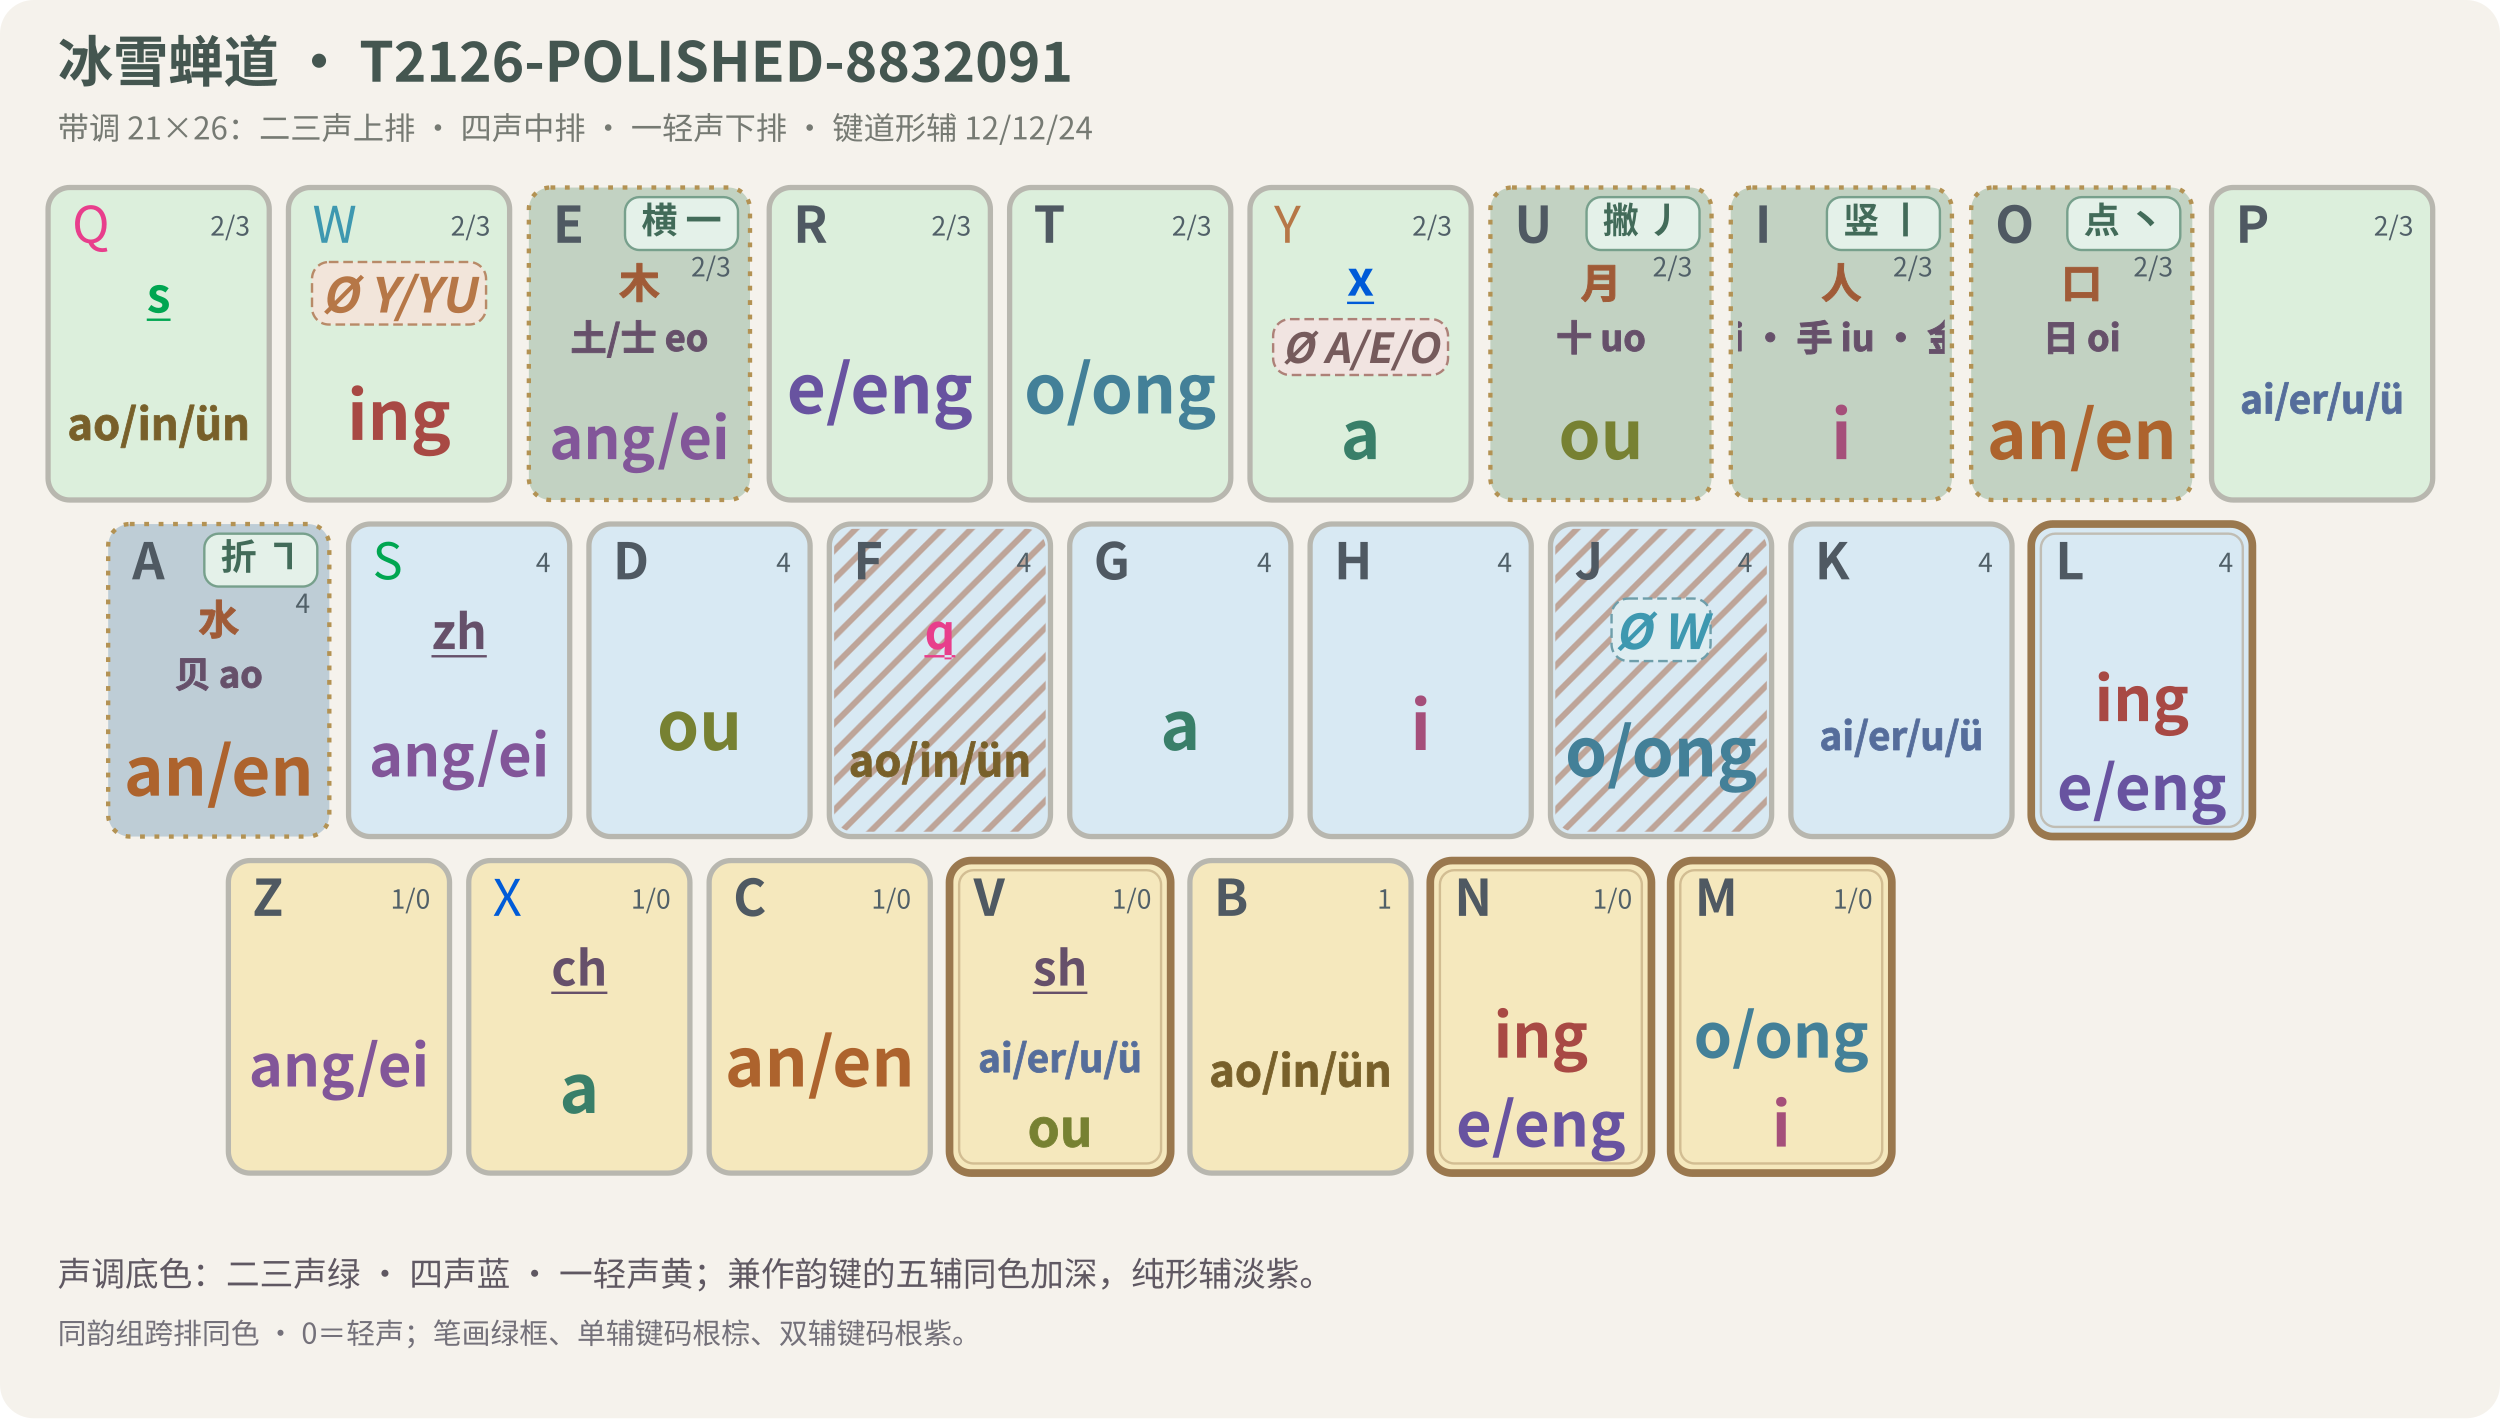
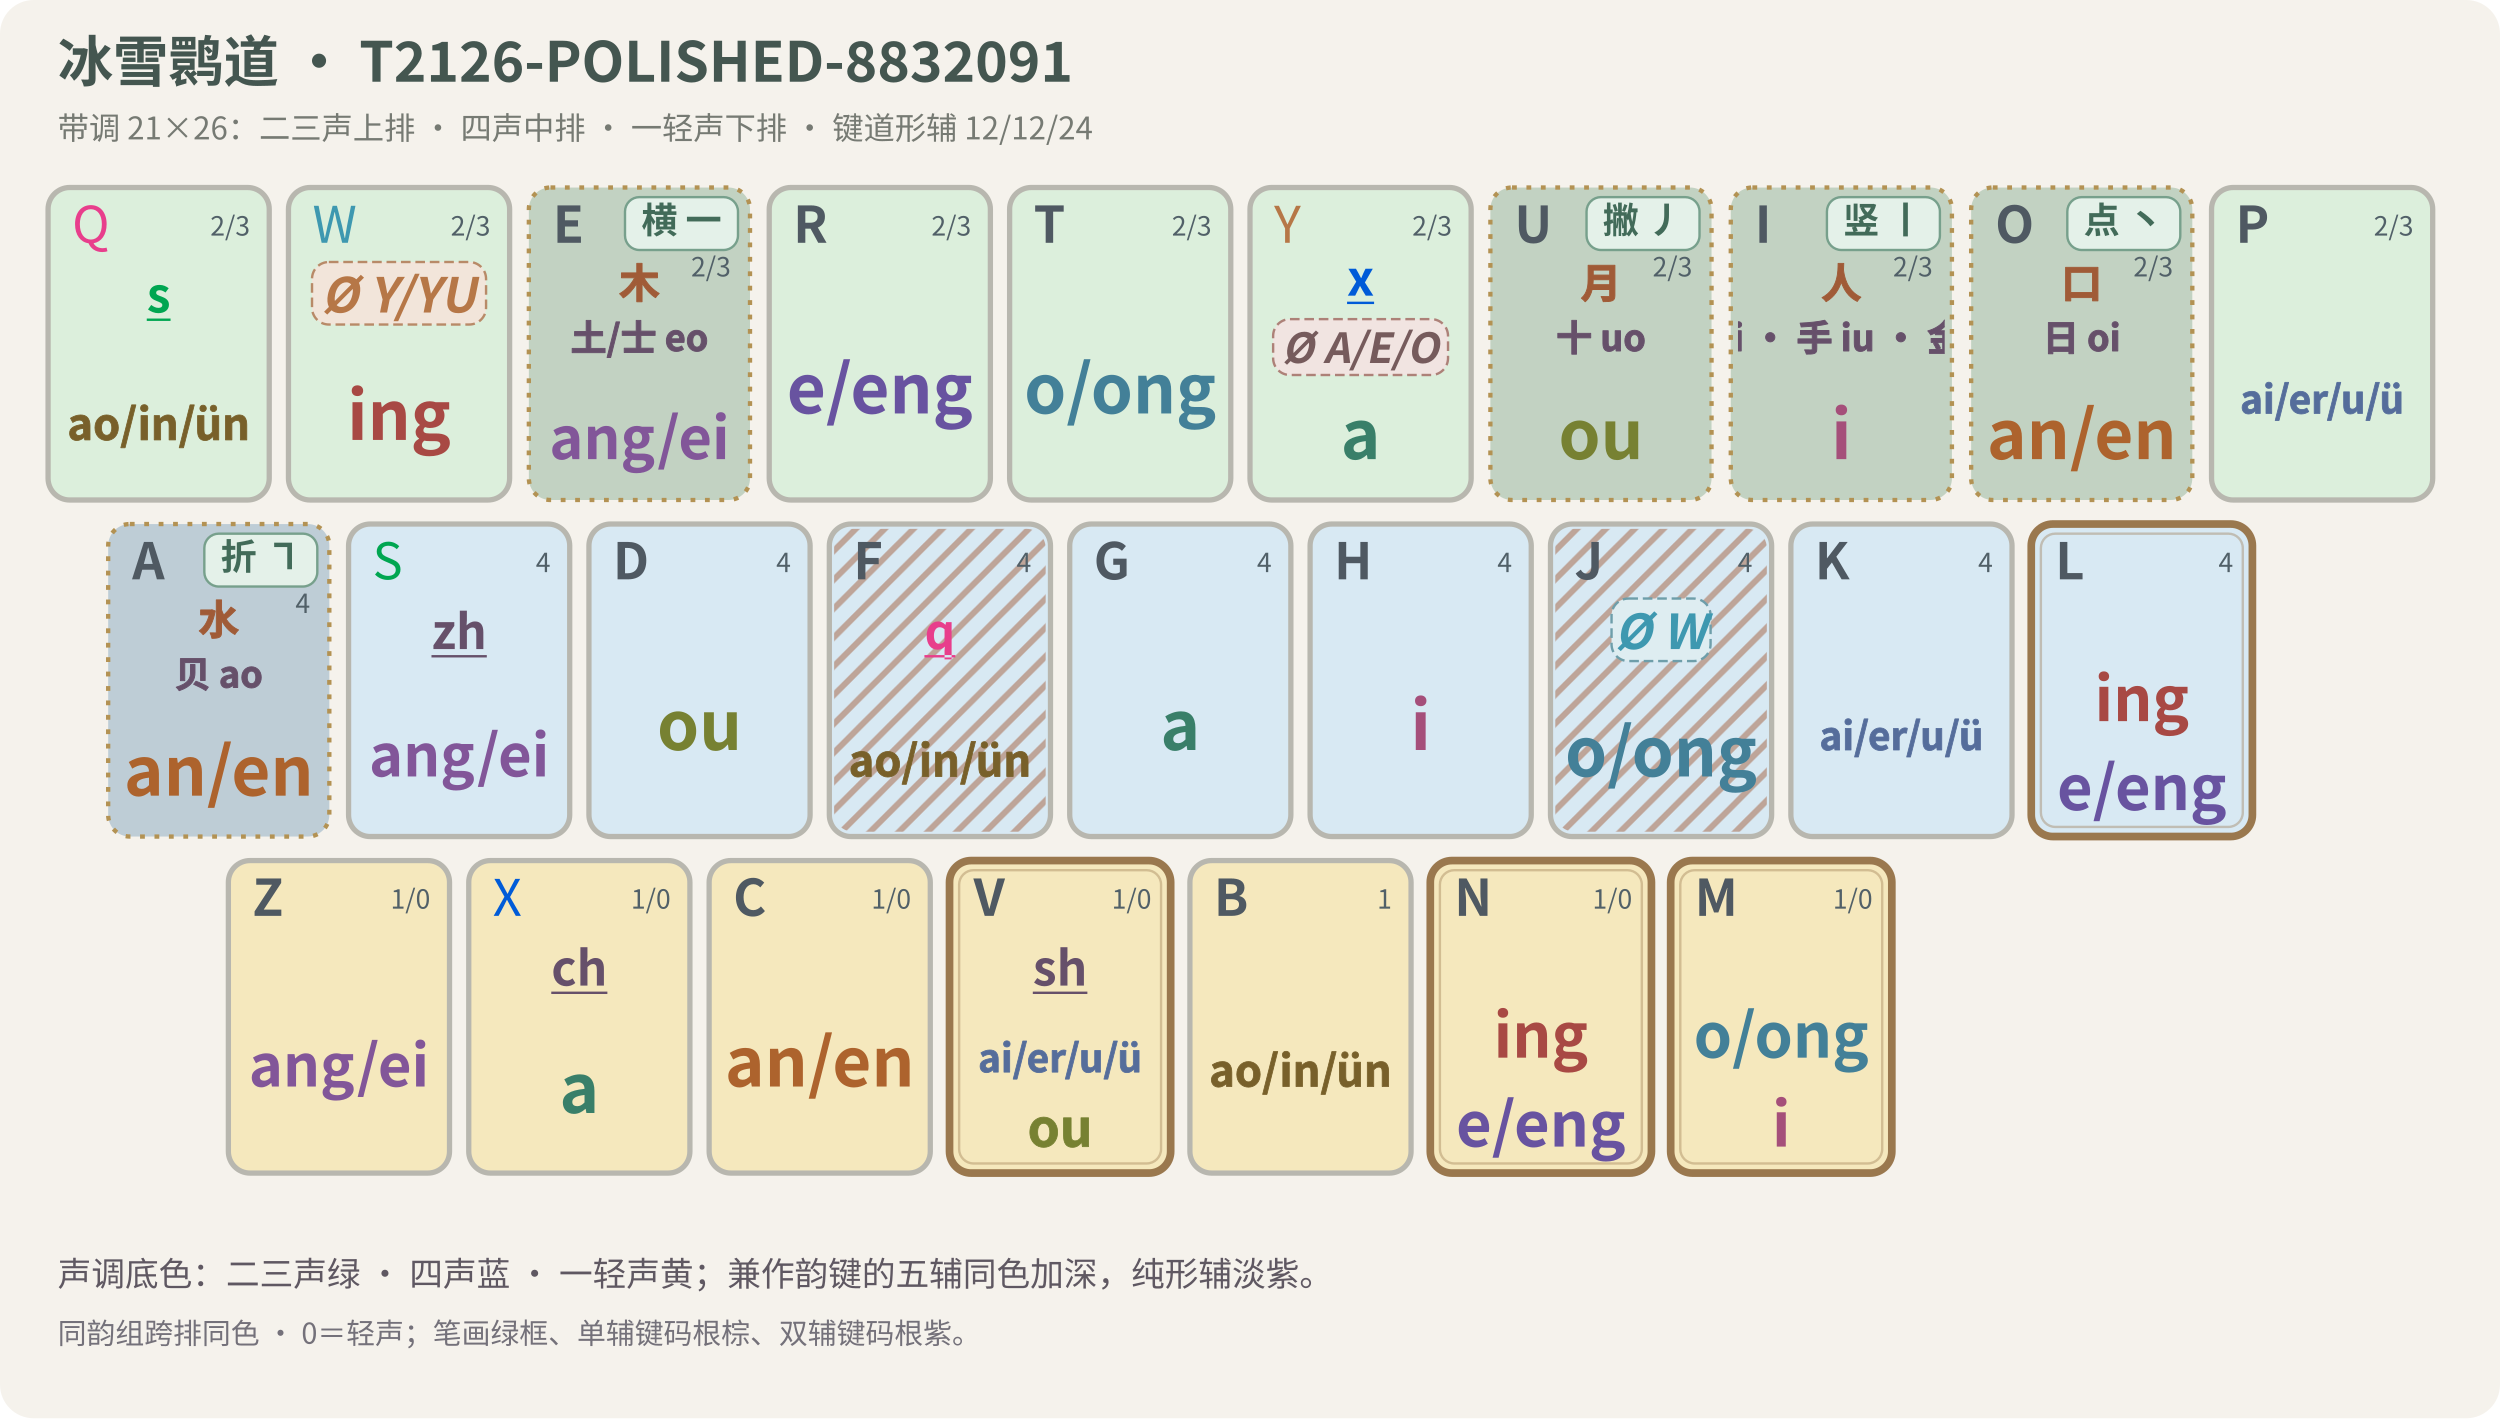
<svg xmlns="http://www.w3.org/2000/svg" class="keysvg nf4-keysvg" viewBox="0 0 1040 590" role="img" aria-labelledby="title desc">
  <defs>
    <pattern id="nf4-both" width="12" height="12" patternUnits="userSpaceOnUse">
      <rect width="12" height="12" fill="#fbfaf7" />
    </pattern>
    <pattern id="nf4-ionly" width="9" height="9" patternUnits="userSpaceOnUse">
      <rect width="9" height="9" fill="#e3eef4" />
      <path d="M2 0V9M7 0V9" stroke="#7399ad" stroke-opacity=".18" />
    </pattern>
    <pattern id="nf4-ronly" width="10" height="10" patternUnits="userSpaceOnUse">
      <rect width="10" height="10" fill="#f6ebd6" />
      <circle cx="3" cy="3" r="1.15" fill="#b39253" fill-opacity=".3" />
    </pattern>
    <pattern id="nf4-none" width="10" height="10" patternUnits="userSpaceOnUse">
      <rect width="10" height="10" fill="#eeece8" />
      <path d="M0 10L10 0" stroke="#aaa6a4" stroke-opacity=".14" />
    </pattern>
    <pattern id="nf4-multi" width="9" height="9" patternUnits="userSpaceOnUse">
      <rect width="9" height="9" fill="#f8efe2" />
      <path d="M-2 2L2-2M0 9L9 0M7 11L11 7" stroke="#9a784e" stroke-width="1.6" stroke-opacity=".27" />
    </pattern>
    <pattern id="nf4-anchor" width="12" height="12" patternUnits="userSpaceOnUse">
      <path d="M-3 3L3-3M0 12L12 0M9 15L15 9" stroke="#a05b37" stroke-width="2.5" stroke-opacity=".48" />
    </pattern>
  </defs>
  <rect width="1040" height="590" rx="14" fill="#f5f2ec" />
-   <text x="24" y="34" font-family="Microsoft YaHei UI, Noto Sans CJK SC, sans-serif" font-size="23" fill="#445650" text-anchor="start" font-weight="760">冰雪蝉道 · T2126-POLISHED-8832091</text>
+   <text x="24" y="34" font-family="Microsoft YaHei UI, Noto Sans CJK SC, sans-serif" font-size="23" fill="#445650" text-anchor="start" font-weight="760">冰雪鹮道 · T2126-POLISHED-8832091</text>
  <text x="24" y="58" font-family="Microsoft YaHei UI, Noto Sans CJK SC, sans-serif" font-size="13" fill="#767a73" text-anchor="start" font-weight="500">带调 21×26：二三声上排 · 四声中排 · 一轻声下排 · 键道形辅 12/12/24</text>
  <g data-key="Q" data-role="sound" data-tone-region="23">
    <clipPath id="snow_zhudao-clip-0-0">
      <rect x="23" y="81" width="86" height="124" rx="7" />
    </clipPath>
    <rect x="20" y="78" width="92" height="130" rx="9" fill="#dcefdc" stroke="#b8b7af" stroke-width="2.2" />
    <g clip-path="url(#snow_zhudao-clip-0-0)">
      <text x="30" y="101" font-family="Microsoft YaHei UI, Noto Sans CJK SC, sans-serif" font-size="21" fill="#e83e8c" text-anchor="start" font-weight="500" data-key-label="true">Q</text>
      <text x="66" y="130" text-anchor="middle" font-family="Microsoft YaHei UI, Noto Sans CJK SC, sans-serif" font-size="20" font-weight="700" text-decoration="underline" fill="#00a651">s</text>
      <text x="104" y="98" text-anchor="end" font-family="Microsoft YaHei UI, Noto Sans CJK SC, sans-serif" font-size="11" fill="#516068" data-tones="23">2/3</text>
      <text x="66" y="183" font-family="Microsoft YaHei UI, Noto Sans CJK SC, sans-serif" font-size="18.056" fill="#78602a" text-anchor="middle" font-weight="800" data-final="ao/in/ün" paint-order="stroke" stroke="#78602a" stroke-width="0.35" stroke-linejoin="round">ao/in/ün</text>
    </g>
  </g>
  <g data-key="W" data-role="sound" data-tone-region="23">
    <clipPath id="snow_zhudao-clip-0-1">
      <rect x="123" y="81" width="86" height="124" rx="7" />
    </clipPath>
    <rect x="120" y="78" width="92" height="130" rx="9" fill="#dcefdc" stroke="#b8b7af" stroke-width="2.2" />
    <g clip-path="url(#snow_zhudao-clip-0-1)">
      <text x="130" y="101" font-family="Microsoft YaHei UI, Noto Sans CJK SC, sans-serif" font-size="21" fill="#3e98b0" text-anchor="start" font-weight="500" data-key-label="true">W</text>
      <rect x="129.8" y="109" width="72.4" height="26" rx="7" fill="#f2e5da" stroke="#b88a68" stroke-dasharray="4 2" />
      <text x="166" y="130" text-anchor="middle" font-family="Microsoft YaHei UI, Noto Sans CJK SC, sans-serif" font-size="20" font-weight="700" font-style="italic" fill="#b67747">Ø Y/YU</text>
      <text x="204" y="98" text-anchor="end" font-family="Microsoft YaHei UI, Noto Sans CJK SC, sans-serif" font-size="11" fill="#516068" data-tones="23">2/3</text>
      <text x="166" y="183" font-family="Microsoft YaHei UI, Noto Sans CJK SC, sans-serif" font-size="28" fill="#a84944" text-anchor="middle" font-weight="600" data-final="ing">ing</text>
    </g>
  </g>
  <g data-key="E" data-role="rhyme-auxiliary" data-tone-region="23">
    <clipPath id="snow_zhudao-clip-0-2">
      <rect x="223" y="81" width="86" height="124" rx="7" />
    </clipPath>
    <rect x="220" y="78" width="92" height="130" rx="9" fill="#c2d2c2" stroke="#b39253" stroke-width="1.8" stroke-dasharray="2 4" />
    <g clip-path="url(#snow_zhudao-clip-0-2)">
      <text x="230" y="101" font-family="Microsoft YaHei UI, Noto Sans CJK SC, sans-serif" font-size="21" fill="#4f5962" text-anchor="start" font-weight="800" data-key-label="true">E</text>
      <g data-aux-badge="stroke">
        <rect x="260" y="82" width="47" height="22" rx="6" fill="#e4f1e9" stroke="#77a08c" />
        <text x="283.5" y="97" font-family="Microsoft YaHei UI, Noto Sans CJK SC, sans-serif" font-size="15" fill="#426b59" text-anchor="middle" font-weight="750" data-aux-kind="stroke">横 一</text>
      </g>
      <text x="266" y="124" font-family="Microsoft YaHei UI, Noto Sans CJK SC, sans-serif" font-size="17" fill="#a05b37" text-anchor="middle" font-weight="800" data-aux-kind="single-root" paint-order="stroke" stroke="#a05b37" stroke-width="0.4" stroke-linejoin="round">木</text>
      <text x="266" y="146" font-family="Microsoft YaHei UI, Noto Sans CJK SC, sans-serif" font-size="15" fill="#66506a" text-anchor="middle" font-weight="800" data-aux-kind="double-root" paint-order="stroke" stroke="#66506a" stroke-width="0.4" stroke-linejoin="round">土/士 eo</text>
      <text x="304" y="115" text-anchor="end" font-family="Microsoft YaHei UI, Noto Sans CJK SC, sans-serif" font-size="11" fill="#516068" data-tones="23">2/3</text>
      <text x="266" y="191" font-family="Microsoft YaHei UI, Noto Sans CJK SC, sans-serif" font-size="24.074" fill="#825699" text-anchor="middle" font-weight="600" data-final="ang/ei">ang/ei</text>
    </g>
  </g>
  <g data-key="R" data-role="sound" data-tone-region="23">
    <clipPath id="snow_zhudao-clip-0-3">
      <rect x="323" y="81" width="86" height="124" rx="7" />
    </clipPath>
    <rect x="320" y="78" width="92" height="130" rx="9" fill="#dcefdc" stroke="#b8b7af" stroke-width="2.2" />
    <g clip-path="url(#snow_zhudao-clip-0-3)">
      <text x="330" y="101" font-family="Microsoft YaHei UI, Noto Sans CJK SC, sans-serif" font-size="21" fill="#4f5962" text-anchor="start" font-weight="800" data-key-label="true">R</text>
      <text x="404" y="98" text-anchor="end" font-family="Microsoft YaHei UI, Noto Sans CJK SC, sans-serif" font-size="11" fill="#516068" data-tones="23">2/3</text>
      <text x="366" y="172" font-family="Microsoft YaHei UI, Noto Sans CJK SC, sans-serif" font-size="28" fill="#6853a0" text-anchor="middle" font-weight="600" data-final="e/eng">e/eng</text>
    </g>
  </g>
  <g data-key="T" data-role="sound" data-tone-region="23">
    <clipPath id="snow_zhudao-clip-0-4">
      <rect x="423" y="81" width="86" height="124" rx="7" />
    </clipPath>
    <rect x="420" y="78" width="92" height="130" rx="9" fill="#dcefdc" stroke="#b8b7af" stroke-width="2.2" />
    <g clip-path="url(#snow_zhudao-clip-0-4)">
      <text x="430" y="101" font-family="Microsoft YaHei UI, Noto Sans CJK SC, sans-serif" font-size="21" fill="#4f5962" text-anchor="start" font-weight="800" data-key-label="true">T</text>
      <text x="504" y="98" text-anchor="end" font-family="Microsoft YaHei UI, Noto Sans CJK SC, sans-serif" font-size="11" fill="#516068" data-tones="23">2/3</text>
      <text x="466" y="172" font-family="Microsoft YaHei UI, Noto Sans CJK SC, sans-serif" font-size="28" fill="#438098" text-anchor="middle" font-weight="600" data-final="o/ong">o/ong</text>
    </g>
  </g>
  <g data-key="Y" data-role="sound" data-tone-region="23">
    <clipPath id="snow_zhudao-clip-0-5">
      <rect x="523" y="81" width="86" height="124" rx="7" />
    </clipPath>
    <rect x="520" y="78" width="92" height="130" rx="9" fill="#dcefdc" stroke="#b8b7af" stroke-width="2.2" />
    <g clip-path="url(#snow_zhudao-clip-0-5)">
      <text x="530" y="101" font-family="Microsoft YaHei UI, Noto Sans CJK SC, sans-serif" font-size="21" fill="#b67747" text-anchor="start" font-weight="500" data-key-label="true">Y</text>
      <text x="566" y="123" text-anchor="middle" font-family="Microsoft YaHei UI, Noto Sans CJK SC, sans-serif" font-size="20" font-weight="700" text-decoration="underline" fill="#005bd8">x</text>
      <rect x="529.621" y="132.759" width="72.759" height="23.241" rx="7" fill="#f1e4e1" stroke="#ad8178" stroke-dasharray="4 2" />
      <text x="566" y="151" text-anchor="middle" font-family="Microsoft YaHei UI, Noto Sans CJK SC, sans-serif" font-size="17.241" font-weight="700" font-style="italic" fill="#765b5c">Ø A/E/O</text>
      <text x="604" y="98" text-anchor="end" font-family="Microsoft YaHei UI, Noto Sans CJK SC, sans-serif" font-size="11" fill="#516068" data-tones="23">2/3</text>
      <text x="566" y="191" font-family="Microsoft YaHei UI, Noto Sans CJK SC, sans-serif" font-size="28" fill="#397f69" text-anchor="middle" font-weight="600" data-final="a">a</text>
    </g>
  </g>
  <g data-key="U" data-role="rhyme-auxiliary" data-tone-region="23">
    <clipPath id="snow_zhudao-clip-0-6">
      <rect x="623" y="81" width="86" height="124" rx="7" />
    </clipPath>
    <rect x="620" y="78" width="92" height="130" rx="9" fill="#c2d2c2" stroke="#b39253" stroke-width="1.8" stroke-dasharray="2 4" />
    <g clip-path="url(#snow_zhudao-clip-0-6)">
      <text x="630" y="101" font-family="Microsoft YaHei UI, Noto Sans CJK SC, sans-serif" font-size="21" fill="#4f5962" text-anchor="start" font-weight="800" data-key-label="true">U</text>
      <g data-aux-badge="stroke">
        <rect x="660" y="82" width="47" height="22" rx="6" fill="#e4f1e9" stroke="#77a08c" />
        <text x="683.5" y="97" font-family="Microsoft YaHei UI, Noto Sans CJK SC, sans-serif" font-size="15" fill="#426b59" text-anchor="middle" font-weight="750" data-aux-kind="stroke">撇 丿</text>
      </g>
      <text x="666" y="124" font-family="Microsoft YaHei UI, Noto Sans CJK SC, sans-serif" font-size="17" fill="#a05b37" text-anchor="middle" font-weight="800" data-aux-kind="single-root" paint-order="stroke" stroke="#a05b37" stroke-width="0.4" stroke-linejoin="round">月</text>
      <text x="666" y="146" font-family="Microsoft YaHei UI, Noto Sans CJK SC, sans-serif" font-size="15" fill="#66506a" text-anchor="middle" font-weight="800" data-aux-kind="double-root" paint-order="stroke" stroke="#66506a" stroke-width="0.4" stroke-linejoin="round">十 uo</text>
      <text x="704" y="115" text-anchor="end" font-family="Microsoft YaHei UI, Noto Sans CJK SC, sans-serif" font-size="11" fill="#516068" data-tones="23">2/3</text>
      <text x="666" y="191" font-family="Microsoft YaHei UI, Noto Sans CJK SC, sans-serif" font-size="28" fill="#778132" text-anchor="middle" font-weight="600" data-final="ou">ou</text>
    </g>
  </g>
  <g data-key="I" data-role="rhyme-auxiliary" data-tone-region="23">
    <clipPath id="snow_zhudao-clip-0-7">
      <rect x="723" y="81" width="86" height="124" rx="7" />
    </clipPath>
    <rect x="720" y="78" width="92" height="130" rx="9" fill="#c2d2c2" stroke="#b39253" stroke-width="1.8" stroke-dasharray="2 4" />
    <g clip-path="url(#snow_zhudao-clip-0-7)">
      <text x="730" y="101" font-family="Microsoft YaHei UI, Noto Sans CJK SC, sans-serif" font-size="21" fill="#4f5962" text-anchor="start" font-weight="800" data-key-label="true">I</text>
      <g data-aux-badge="stroke">
        <rect x="760" y="82" width="47" height="22" rx="6" fill="#e4f1e9" stroke="#77a08c" />
        <text x="783.5" y="97" font-family="Microsoft YaHei UI, Noto Sans CJK SC, sans-serif" font-size="15" fill="#426b59" text-anchor="middle" font-weight="750" data-aux-kind="stroke">竖 丨</text>
      </g>
      <text x="766" y="124" font-family="Microsoft YaHei UI, Noto Sans CJK SC, sans-serif" font-size="17" fill="#a05b37" text-anchor="middle" font-weight="800" data-aux-kind="single-root" paint-order="stroke" stroke="#a05b37" stroke-width="0.4" stroke-linejoin="round">人</text>
      <text x="766" y="146" font-family="Microsoft YaHei UI, Noto Sans CJK SC, sans-serif" font-size="15" fill="#66506a" text-anchor="middle" font-weight="800" data-aux-kind="double-root" textLength="76" lengthAdjust="spacingAndGlyphs" paint-order="stroke" stroke="#66506a" stroke-width="0.4" stroke-linejoin="round">艹 ii · 手 iu · 金 io</text>
      <text x="804" y="115" text-anchor="end" font-family="Microsoft YaHei UI, Noto Sans CJK SC, sans-serif" font-size="11" fill="#516068" data-tones="23">2/3</text>
      <text x="766" y="191" font-family="Microsoft YaHei UI, Noto Sans CJK SC, sans-serif" font-size="28" fill="#a54f7a" text-anchor="middle" font-weight="600" data-final="i">i</text>
    </g>
  </g>
  <g data-key="O" data-role="rhyme-auxiliary" data-tone-region="23">
    <clipPath id="snow_zhudao-clip-0-8">
      <rect x="823" y="81" width="86" height="124" rx="7" />
    </clipPath>
    <rect x="820" y="78" width="92" height="130" rx="9" fill="#c2d2c2" stroke="#b39253" stroke-width="1.8" stroke-dasharray="2 4" />
    <g clip-path="url(#snow_zhudao-clip-0-8)">
      <text x="830" y="101" font-family="Microsoft YaHei UI, Noto Sans CJK SC, sans-serif" font-size="21" fill="#4f5962" text-anchor="start" font-weight="800" data-key-label="true">O</text>
      <g data-aux-badge="stroke">
        <rect x="860" y="82" width="47" height="22" rx="6" fill="#e4f1e9" stroke="#77a08c" />
        <text x="883.5" y="97" font-family="Microsoft YaHei UI, Noto Sans CJK SC, sans-serif" font-size="15" fill="#426b59" text-anchor="middle" font-weight="750" data-aux-kind="stroke">点 丶</text>
      </g>
      <text x="866" y="124" font-family="Microsoft YaHei UI, Noto Sans CJK SC, sans-serif" font-size="17" fill="#a05b37" text-anchor="middle" font-weight="800" data-aux-kind="single-root" paint-order="stroke" stroke="#a05b37" stroke-width="0.4" stroke-linejoin="round">口</text>
      <text x="866" y="146" font-family="Microsoft YaHei UI, Noto Sans CJK SC, sans-serif" font-size="15" fill="#66506a" text-anchor="middle" font-weight="800" data-aux-kind="double-root" paint-order="stroke" stroke="#66506a" stroke-width="0.4" stroke-linejoin="round">日 oi</text>
      <text x="904" y="115" text-anchor="end" font-family="Microsoft YaHei UI, Noto Sans CJK SC, sans-serif" font-size="11" fill="#516068" data-tones="23">2/3</text>
      <text x="866" y="191" font-family="Microsoft YaHei UI, Noto Sans CJK SC, sans-serif" font-size="28" fill="#ad632d" text-anchor="middle" font-weight="600" data-final="an/en">an/en</text>
    </g>
  </g>
  <g data-key="P" data-role="sound" data-tone-region="23">
    <clipPath id="snow_zhudao-clip-0-9">
      <rect x="923" y="81" width="86" height="124" rx="7" />
    </clipPath>
    <rect x="920" y="78" width="92" height="130" rx="9" fill="#dcefdc" stroke="#b8b7af" stroke-width="2.2" />
    <g clip-path="url(#snow_zhudao-clip-0-9)">
      <text x="930" y="101" font-family="Microsoft YaHei UI, Noto Sans CJK SC, sans-serif" font-size="21" fill="#4f5962" text-anchor="start" font-weight="800" data-key-label="true">P</text>
      <text x="1004" y="98" text-anchor="end" font-family="Microsoft YaHei UI, Noto Sans CJK SC, sans-serif" font-size="11" fill="#516068" data-tones="23">2/3</text>
      <text x="966" y="172" font-family="Microsoft YaHei UI, Noto Sans CJK SC, sans-serif" font-size="16.049" fill="#556d9b" text-anchor="middle" font-weight="800" data-final="ai/er/u/ü" paint-order="stroke" stroke="#556d9b" stroke-width="0.35" stroke-linejoin="round">ai/er/u/ü</text>
    </g>
  </g>
  <g data-key="A" data-role="rhyme-auxiliary" data-tone-region="4">
    <clipPath id="snow_zhudao-clip-1-0">
      <rect x="48" y="221" width="86" height="124" rx="7" />
    </clipPath>
    <rect x="45" y="218" width="92" height="130" rx="9" fill="#becdd6" stroke="#b39253" stroke-width="1.8" stroke-dasharray="2 4" />
    <g clip-path="url(#snow_zhudao-clip-1-0)">
      <text x="55" y="241" font-family="Microsoft YaHei UI, Noto Sans CJK SC, sans-serif" font-size="21" fill="#4f5962" text-anchor="start" font-weight="800" data-key-label="true">A</text>
      <g data-aux-badge="stroke">
        <rect x="85" y="222" width="47" height="22" rx="6" fill="#e4f1e9" stroke="#77a08c" />
        <text x="108.5" y="237" font-family="Microsoft YaHei UI, Noto Sans CJK SC, sans-serif" font-size="15" fill="#426b59" text-anchor="middle" font-weight="750" data-aux-kind="stroke">折 ㇕</text>
      </g>
      <text x="91" y="264" font-family="Microsoft YaHei UI, Noto Sans CJK SC, sans-serif" font-size="17" fill="#a05b37" text-anchor="middle" font-weight="800" data-aux-kind="single-root" paint-order="stroke" stroke="#a05b37" stroke-width="0.4" stroke-linejoin="round">水</text>
      <text x="91" y="286" font-family="Microsoft YaHei UI, Noto Sans CJK SC, sans-serif" font-size="15" fill="#66506a" text-anchor="middle" font-weight="800" data-aux-kind="double-root" paint-order="stroke" stroke="#66506a" stroke-width="0.4" stroke-linejoin="round">贝 ao</text>
      <text x="129" y="255" text-anchor="end" font-family="Microsoft YaHei UI, Noto Sans CJK SC, sans-serif" font-size="11" fill="#516068" data-tones="4">4</text>
      <text x="91" y="331" font-family="Microsoft YaHei UI, Noto Sans CJK SC, sans-serif" font-size="28" fill="#ad632d" text-anchor="middle" font-weight="600" data-final="an/en">an/en</text>
    </g>
  </g>
  <g data-key="S" data-role="sound" data-tone-region="4">
    <clipPath id="snow_zhudao-clip-1-1">
      <rect x="148" y="221" width="86" height="124" rx="7" />
    </clipPath>
    <rect x="145" y="218" width="92" height="130" rx="9" fill="#d8e9f3" stroke="#b8b7af" stroke-width="2.2" />
    <g clip-path="url(#snow_zhudao-clip-1-1)">
      <text x="155" y="241" font-family="Microsoft YaHei UI, Noto Sans CJK SC, sans-serif" font-size="21" fill="#00a651" text-anchor="start" font-weight="500" data-key-label="true">S</text>
      <text x="191" y="270" text-anchor="middle" font-family="Microsoft YaHei UI, Noto Sans CJK SC, sans-serif" font-size="20" font-weight="700" text-decoration="underline" fill="#66506a">zh</text>
      <text x="229" y="238" text-anchor="end" font-family="Microsoft YaHei UI, Noto Sans CJK SC, sans-serif" font-size="11" fill="#516068" data-tones="4">4</text>
      <text x="191" y="323" font-family="Microsoft YaHei UI, Noto Sans CJK SC, sans-serif" font-size="24.074" fill="#825699" text-anchor="middle" font-weight="600" data-final="ang/ei">ang/ei</text>
    </g>
  </g>
  <g data-key="D" data-role="sound" data-tone-region="4">
    <clipPath id="snow_zhudao-clip-1-2">
      <rect x="248" y="221" width="86" height="124" rx="7" />
    </clipPath>
    <rect x="245" y="218" width="92" height="130" rx="9" fill="#d8e9f3" stroke="#b8b7af" stroke-width="2.2" />
    <g clip-path="url(#snow_zhudao-clip-1-2)">
      <text x="255" y="241" font-family="Microsoft YaHei UI, Noto Sans CJK SC, sans-serif" font-size="21" fill="#4f5962" text-anchor="start" font-weight="800" data-key-label="true">D</text>
      <text x="329" y="238" text-anchor="end" font-family="Microsoft YaHei UI, Noto Sans CJK SC, sans-serif" font-size="11" fill="#516068" data-tones="4">4</text>
      <text x="291" y="312" font-family="Microsoft YaHei UI, Noto Sans CJK SC, sans-serif" font-size="28" fill="#778132" text-anchor="middle" font-weight="600" data-final="ou">ou</text>
    </g>
  </g>
  <g data-key="F" data-role="sound" data-tone-region="4">
    <clipPath id="snow_zhudao-clip-1-3">
      <rect x="348" y="221" width="86" height="124" rx="7" />
    </clipPath>
    <rect x="345" y="218" width="92" height="130" rx="9" fill="#d8e9f3" stroke="#b8b7af" stroke-width="2.2" />
    <rect x="347" y="220" width="88" height="126" rx="8" fill="url(#nf4-anchor)" pointer-events="none" />
    <g clip-path="url(#snow_zhudao-clip-1-3)">
      <text x="355" y="241" font-family="Microsoft YaHei UI, Noto Sans CJK SC, sans-serif" font-size="21" fill="#4f5962" text-anchor="start" font-weight="800" data-key-label="true">F</text>
      <text x="391" y="270" text-anchor="middle" font-family="Microsoft YaHei UI, Noto Sans CJK SC, sans-serif" font-size="20" font-weight="700" text-decoration="underline" fill="#e83e8c">q</text>
      <text x="429" y="238" text-anchor="end" font-family="Microsoft YaHei UI, Noto Sans CJK SC, sans-serif" font-size="11" fill="#516068" data-tones="4">4</text>
      <text x="391" y="323" font-family="Microsoft YaHei UI, Noto Sans CJK SC, sans-serif" font-size="18.056" fill="#78602a" text-anchor="middle" font-weight="800" data-final="ao/in/ün" paint-order="stroke" stroke="#78602a" stroke-width="0.35" stroke-linejoin="round">ao/in/ün</text>
    </g>
  </g>
  <g data-key="G" data-role="sound" data-tone-region="4">
    <clipPath id="snow_zhudao-clip-1-4">
      <rect x="448" y="221" width="86" height="124" rx="7" />
    </clipPath>
    <rect x="445" y="218" width="92" height="130" rx="9" fill="#d8e9f3" stroke="#b8b7af" stroke-width="2.2" />
    <g clip-path="url(#snow_zhudao-clip-1-4)">
      <text x="455" y="241" font-family="Microsoft YaHei UI, Noto Sans CJK SC, sans-serif" font-size="21" fill="#4f5962" text-anchor="start" font-weight="800" data-key-label="true">G</text>
      <text x="529" y="238" text-anchor="end" font-family="Microsoft YaHei UI, Noto Sans CJK SC, sans-serif" font-size="11" fill="#516068" data-tones="4">4</text>
      <text x="491" y="312" font-family="Microsoft YaHei UI, Noto Sans CJK SC, sans-serif" font-size="28" fill="#397f69" text-anchor="middle" font-weight="600" data-final="a">a</text>
    </g>
  </g>
  <g data-key="H" data-role="sound" data-tone-region="4">
    <clipPath id="snow_zhudao-clip-1-5">
      <rect x="548" y="221" width="86" height="124" rx="7" />
    </clipPath>
    <rect x="545" y="218" width="92" height="130" rx="9" fill="#d8e9f3" stroke="#b8b7af" stroke-width="2.2" />
    <g clip-path="url(#snow_zhudao-clip-1-5)">
      <text x="555" y="241" font-family="Microsoft YaHei UI, Noto Sans CJK SC, sans-serif" font-size="21" fill="#4f5962" text-anchor="start" font-weight="800" data-key-label="true">H</text>
      <text x="629" y="238" text-anchor="end" font-family="Microsoft YaHei UI, Noto Sans CJK SC, sans-serif" font-size="11" fill="#516068" data-tones="4">4</text>
      <text x="591" y="312" font-family="Microsoft YaHei UI, Noto Sans CJK SC, sans-serif" font-size="28" fill="#a54f7a" text-anchor="middle" font-weight="600" data-final="i">i</text>
    </g>
  </g>
  <g data-key="J" data-role="sound" data-tone-region="4">
    <clipPath id="snow_zhudao-clip-1-6">
      <rect x="648" y="221" width="86" height="124" rx="7" />
    </clipPath>
    <rect x="645" y="218" width="92" height="130" rx="9" fill="#d8e9f3" stroke="#b8b7af" stroke-width="2.2" />
    <rect x="647" y="220" width="88" height="126" rx="8" fill="url(#nf4-anchor)" pointer-events="none" />
    <g clip-path="url(#snow_zhudao-clip-1-6)">
      <text x="655" y="241" font-family="Microsoft YaHei UI, Noto Sans CJK SC, sans-serif" font-size="21" fill="#4f5962" text-anchor="start" font-weight="800" data-key-label="true">J</text>
      <rect x="670.4" y="249" width="41.2" height="26" rx="7" fill="#deedf1" stroke="#6e9eaa" stroke-dasharray="4 2" />
      <text x="691" y="270" text-anchor="middle" font-family="Microsoft YaHei UI, Noto Sans CJK SC, sans-serif" font-size="20" font-weight="700" font-style="italic" fill="#3e98b0">Ø W</text>
      <text x="729" y="238" text-anchor="end" font-family="Microsoft YaHei UI, Noto Sans CJK SC, sans-serif" font-size="11" fill="#516068" data-tones="4">4</text>
      <text x="691" y="323" font-family="Microsoft YaHei UI, Noto Sans CJK SC, sans-serif" font-size="28" fill="#438098" text-anchor="middle" font-weight="600" data-final="o/ong">o/ong</text>
    </g>
  </g>
  <g data-key="K" data-role="sound" data-tone-region="4">
    <clipPath id="snow_zhudao-clip-1-7">
      <rect x="748" y="221" width="86" height="124" rx="7" />
    </clipPath>
    <rect x="745" y="218" width="92" height="130" rx="9" fill="#d8e9f3" stroke="#b8b7af" stroke-width="2.2" />
    <g clip-path="url(#snow_zhudao-clip-1-7)">
      <text x="755" y="241" font-family="Microsoft YaHei UI, Noto Sans CJK SC, sans-serif" font-size="21" fill="#4f5962" text-anchor="start" font-weight="800" data-key-label="true">K</text>
      <text x="829" y="238" text-anchor="end" font-family="Microsoft YaHei UI, Noto Sans CJK SC, sans-serif" font-size="11" fill="#516068" data-tones="4">4</text>
      <text x="791" y="312" font-family="Microsoft YaHei UI, Noto Sans CJK SC, sans-serif" font-size="16.049" fill="#556d9b" text-anchor="middle" font-weight="800" data-final="ai/er/u/ü" paint-order="stroke" stroke="#556d9b" stroke-width="0.35" stroke-linejoin="round">ai/er/u/ü</text>
    </g>
  </g>
  <g data-key="L" data-role="sound" data-multi="true" data-tone-region="4">
    <clipPath id="snow_zhudao-clip-1-8">
      <rect x="848" y="221" width="86" height="124" rx="7" />
    </clipPath>
    <rect x="845" y="218" width="92" height="130" rx="9" fill="#d8e9f3" stroke="#9a784e" stroke-width="3.2" />
    <rect x="849" y="222" width="84" height="122" rx="6" fill="none" stroke="#9a784e" stroke-opacity=".38" />
    <g clip-path="url(#snow_zhudao-clip-1-8)">
      <text x="855" y="241" font-family="Microsoft YaHei UI, Noto Sans CJK SC, sans-serif" font-size="21" fill="#4f5962" text-anchor="start" font-weight="800" data-key-label="true">L</text>
      <text x="929" y="238" text-anchor="end" font-family="Microsoft YaHei UI, Noto Sans CJK SC, sans-serif" font-size="11" fill="#516068" data-tones="4">4</text>
      <text x="891" y="300" font-family="Microsoft YaHei UI, Noto Sans CJK SC, sans-serif" font-size="25.53" fill="#a84944" text-anchor="middle" font-weight="600" data-final="ing">ing</text>
      <text x="891" y="337" font-family="Microsoft YaHei UI, Noto Sans CJK SC, sans-serif" font-size="25.53" fill="#6853a0" text-anchor="middle" font-weight="600" data-final="e/eng">e/eng</text>
    </g>
  </g>
  <g data-key="Z" data-role="sound" data-tone-region="01">
    <clipPath id="snow_zhudao-clip-2-0">
      <rect x="98" y="361" width="86" height="124" rx="7" />
    </clipPath>
    <rect x="95" y="358" width="92" height="130" rx="9" fill="#f5e8bd" stroke="#b8b7af" stroke-width="2.2" />
    <g clip-path="url(#snow_zhudao-clip-2-0)">
      <text x="105" y="381" font-family="Microsoft YaHei UI, Noto Sans CJK SC, sans-serif" font-size="21" fill="#4f5962" text-anchor="start" font-weight="800" data-key-label="true">Z</text>
      <text x="179" y="378" text-anchor="end" font-family="Microsoft YaHei UI, Noto Sans CJK SC, sans-serif" font-size="11" fill="#516068" data-tones="01">1/0</text>
      <text x="141" y="452" font-family="Microsoft YaHei UI, Noto Sans CJK SC, sans-serif" font-size="24.074" fill="#825699" text-anchor="middle" font-weight="600" data-final="ang/ei">ang/ei</text>
    </g>
  </g>
  <g data-key="X" data-role="sound" data-tone-region="01">
    <clipPath id="snow_zhudao-clip-2-1">
      <rect x="198" y="361" width="86" height="124" rx="7" />
    </clipPath>
    <rect x="195" y="358" width="92" height="130" rx="9" fill="#f5e8bd" stroke="#b8b7af" stroke-width="2.2" />
    <g clip-path="url(#snow_zhudao-clip-2-1)">
      <text x="205" y="381" font-family="Microsoft YaHei UI, Noto Sans CJK SC, sans-serif" font-size="21" fill="#005bd8" text-anchor="start" font-weight="500" data-key-label="true">X</text>
      <text x="241" y="410" text-anchor="middle" font-family="Microsoft YaHei UI, Noto Sans CJK SC, sans-serif" font-size="20" font-weight="700" text-decoration="underline" fill="#66506a">ch</text>
      <text x="279" y="378" text-anchor="end" font-family="Microsoft YaHei UI, Noto Sans CJK SC, sans-serif" font-size="11" fill="#516068" data-tones="01">1/0</text>
      <text x="241" y="463" font-family="Microsoft YaHei UI, Noto Sans CJK SC, sans-serif" font-size="28" fill="#397f69" text-anchor="middle" font-weight="600" data-final="a">a</text>
    </g>
  </g>
  <g data-key="C" data-role="sound" data-tone-region="01">
    <clipPath id="snow_zhudao-clip-2-2">
      <rect x="298" y="361" width="86" height="124" rx="7" />
    </clipPath>
    <rect x="295" y="358" width="92" height="130" rx="9" fill="#f5e8bd" stroke="#b8b7af" stroke-width="2.2" />
    <g clip-path="url(#snow_zhudao-clip-2-2)">
      <text x="305" y="381" font-family="Microsoft YaHei UI, Noto Sans CJK SC, sans-serif" font-size="21" fill="#4f5962" text-anchor="start" font-weight="800" data-key-label="true">C</text>
      <text x="379" y="378" text-anchor="end" font-family="Microsoft YaHei UI, Noto Sans CJK SC, sans-serif" font-size="11" fill="#516068" data-tones="01">1/0</text>
      <text x="341" y="452" font-family="Microsoft YaHei UI, Noto Sans CJK SC, sans-serif" font-size="28" fill="#ad632d" text-anchor="middle" font-weight="600" data-final="an/en">an/en</text>
    </g>
  </g>
  <g data-key="V" data-role="sound" data-multi="true" data-tone-region="01">
    <clipPath id="snow_zhudao-clip-2-3">
      <rect x="398" y="361" width="86" height="124" rx="7" />
    </clipPath>
    <rect x="395" y="358" width="92" height="130" rx="9" fill="#f5e8bd" stroke="#9a784e" stroke-width="3.2" />
    <rect x="399" y="362" width="84" height="122" rx="6" fill="none" stroke="#9a784e" stroke-opacity=".38" />
    <g clip-path="url(#snow_zhudao-clip-2-3)">
      <text x="405" y="381" font-family="Microsoft YaHei UI, Noto Sans CJK SC, sans-serif" font-size="21" fill="#4f5962" text-anchor="start" font-weight="800" data-key-label="true">V</text>
      <text x="441" y="410" text-anchor="middle" font-family="Microsoft YaHei UI, Noto Sans CJK SC, sans-serif" font-size="20" font-weight="700" text-decoration="underline" fill="#66506a">sh</text>
      <text x="479" y="378" text-anchor="end" font-family="Microsoft YaHei UI, Noto Sans CJK SC, sans-serif" font-size="11" fill="#516068" data-tones="01">1/0</text>
      <text x="441" y="446" font-family="Microsoft YaHei UI, Noto Sans CJK SC, sans-serif" font-size="16.049" fill="#556d9b" text-anchor="middle" font-weight="800" data-final="ai/er/u/ü" paint-order="stroke" stroke="#556d9b" stroke-width="0.35" stroke-linejoin="round">ai/er/u/ü</text>
      <text x="441" y="477" font-family="Microsoft YaHei UI, Noto Sans CJK SC, sans-serif" font-size="21.39" fill="#778132" text-anchor="middle" font-weight="800" data-final="ou" paint-order="stroke" stroke="#778132" stroke-width="0.35" stroke-linejoin="round">ou</text>
    </g>
  </g>
  <g data-key="B" data-role="sound" data-tone-region="1">
    <clipPath id="snow_zhudao-clip-2-4">
      <rect x="498" y="361" width="86" height="124" rx="7" />
    </clipPath>
    <rect x="495" y="358" width="92" height="130" rx="9" fill="#f5e8bd" stroke="#b8b7af" stroke-width="2.2" />
    <g clip-path="url(#snow_zhudao-clip-2-4)">
      <text x="505" y="381" font-family="Microsoft YaHei UI, Noto Sans CJK SC, sans-serif" font-size="21" fill="#4f5962" text-anchor="start" font-weight="800" data-key-label="true">B</text>
      <text x="579" y="378" text-anchor="end" font-family="Microsoft YaHei UI, Noto Sans CJK SC, sans-serif" font-size="11" fill="#516068" data-tones="1">1</text>
      <text x="541" y="452" font-family="Microsoft YaHei UI, Noto Sans CJK SC, sans-serif" font-size="18.056" fill="#78602a" text-anchor="middle" font-weight="800" data-final="ao/in/ün" paint-order="stroke" stroke="#78602a" stroke-width="0.35" stroke-linejoin="round">ao/in/ün</text>
    </g>
  </g>
  <g data-key="N" data-role="sound" data-multi="true" data-tone-region="01">
    <clipPath id="snow_zhudao-clip-2-5">
      <rect x="598" y="361" width="86" height="124" rx="7" />
    </clipPath>
    <rect x="595" y="358" width="92" height="130" rx="9" fill="#f5e8bd" stroke="#9a784e" stroke-width="3.2" />
    <rect x="599" y="362" width="84" height="122" rx="6" fill="none" stroke="#9a784e" stroke-opacity=".38" />
    <g clip-path="url(#snow_zhudao-clip-2-5)">
      <text x="605" y="381" font-family="Microsoft YaHei UI, Noto Sans CJK SC, sans-serif" font-size="21" fill="#4f5962" text-anchor="start" font-weight="800" data-key-label="true">N</text>
      <text x="679" y="378" text-anchor="end" font-family="Microsoft YaHei UI, Noto Sans CJK SC, sans-serif" font-size="11" fill="#516068" data-tones="01">1/0</text>
      <text x="641" y="440" font-family="Microsoft YaHei UI, Noto Sans CJK SC, sans-serif" font-size="25.53" fill="#a84944" text-anchor="middle" font-weight="600" data-final="ing">ing</text>
      <text x="641" y="477" font-family="Microsoft YaHei UI, Noto Sans CJK SC, sans-serif" font-size="25.53" fill="#6853a0" text-anchor="middle" font-weight="600" data-final="e/eng">e/eng</text>
    </g>
  </g>
  <g data-key="M" data-role="sound" data-multi="true" data-tone-region="01">
    <clipPath id="snow_zhudao-clip-2-6">
      <rect x="698" y="361" width="86" height="124" rx="7" />
    </clipPath>
    <rect x="695" y="358" width="92" height="130" rx="9" fill="#f5e8bd" stroke="#9a784e" stroke-width="3.2" />
    <rect x="699" y="362" width="84" height="122" rx="6" fill="none" stroke="#9a784e" stroke-opacity=".38" />
    <g clip-path="url(#snow_zhudao-clip-2-6)">
      <text x="705" y="381" font-family="Microsoft YaHei UI, Noto Sans CJK SC, sans-serif" font-size="21" fill="#4f5962" text-anchor="start" font-weight="800" data-key-label="true">M</text>
      <text x="779" y="378" text-anchor="end" font-family="Microsoft YaHei UI, Noto Sans CJK SC, sans-serif" font-size="11" fill="#516068" data-tones="01">1/0</text>
      <text x="741" y="440" font-family="Microsoft YaHei UI, Noto Sans CJK SC, sans-serif" font-size="25.53" fill="#438098" text-anchor="middle" font-weight="600" data-final="o/ong">o/ong</text>
      <text x="741" y="477" font-family="Microsoft YaHei UI, Noto Sans CJK SC, sans-serif" font-size="25.53" fill="#a54f7a" text-anchor="middle" font-weight="600" data-final="i">i</text>
    </g>
  </g>
  <text x="24" y="535" font-family="Microsoft YaHei UI, Noto Sans CJK SC, sans-serif" font-size="14" fill="#5f5862" text-anchor="start" font-weight="500">声调底色：二三声绿 · 四声蓝 · 一轻声黄；兼作韵键的五辅同色加深，纯形辅淡紫。</text>
  <text x="24" y="559" font-family="Microsoft YaHei UI, Noto Sans CJK SC, sans-serif" font-size="12" fill="#74717a" text-anchor="start" font-weight="500">同韵组跨排同色 · 0＝轻声；笔画绿框、单辅键码根棕、双辅键码根紫。</text>
</svg>
